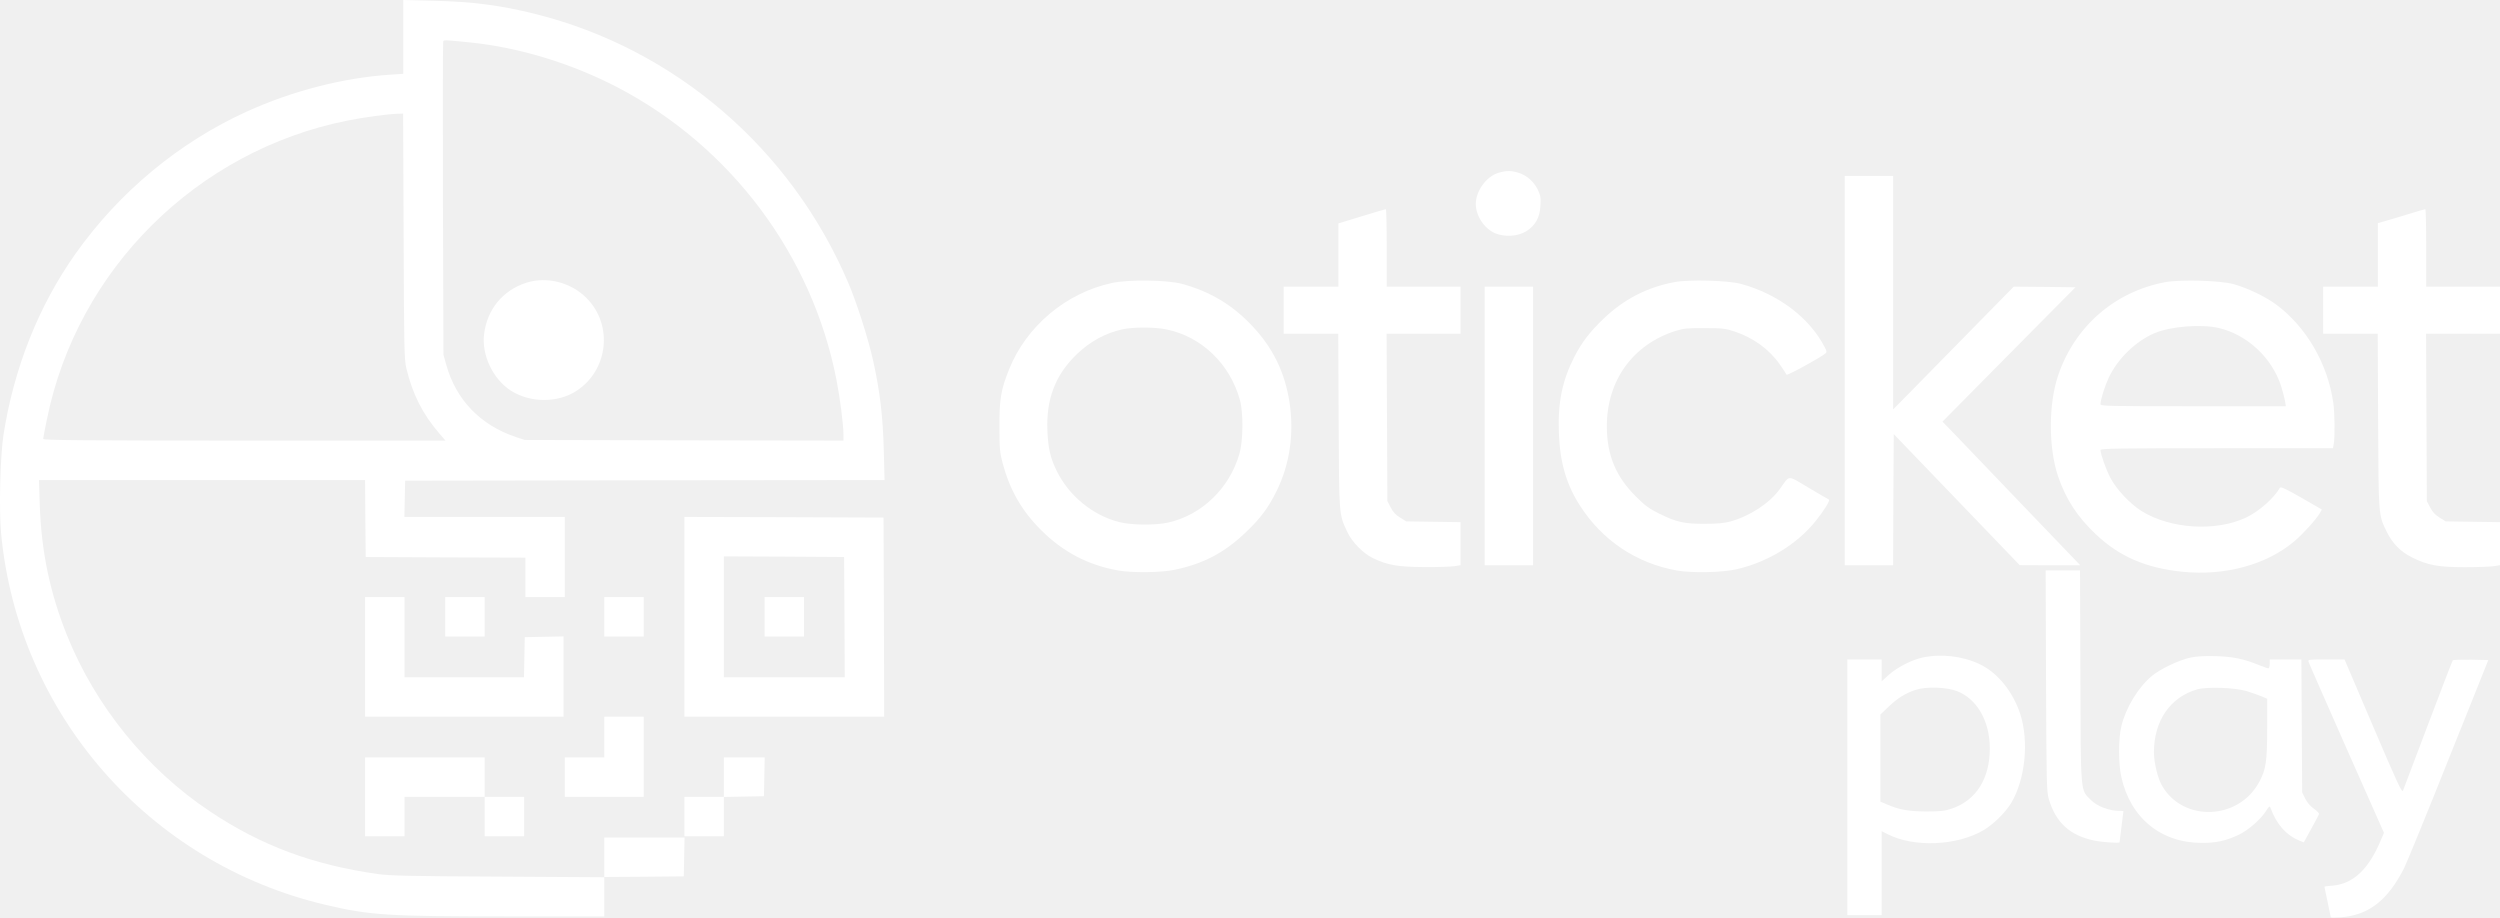
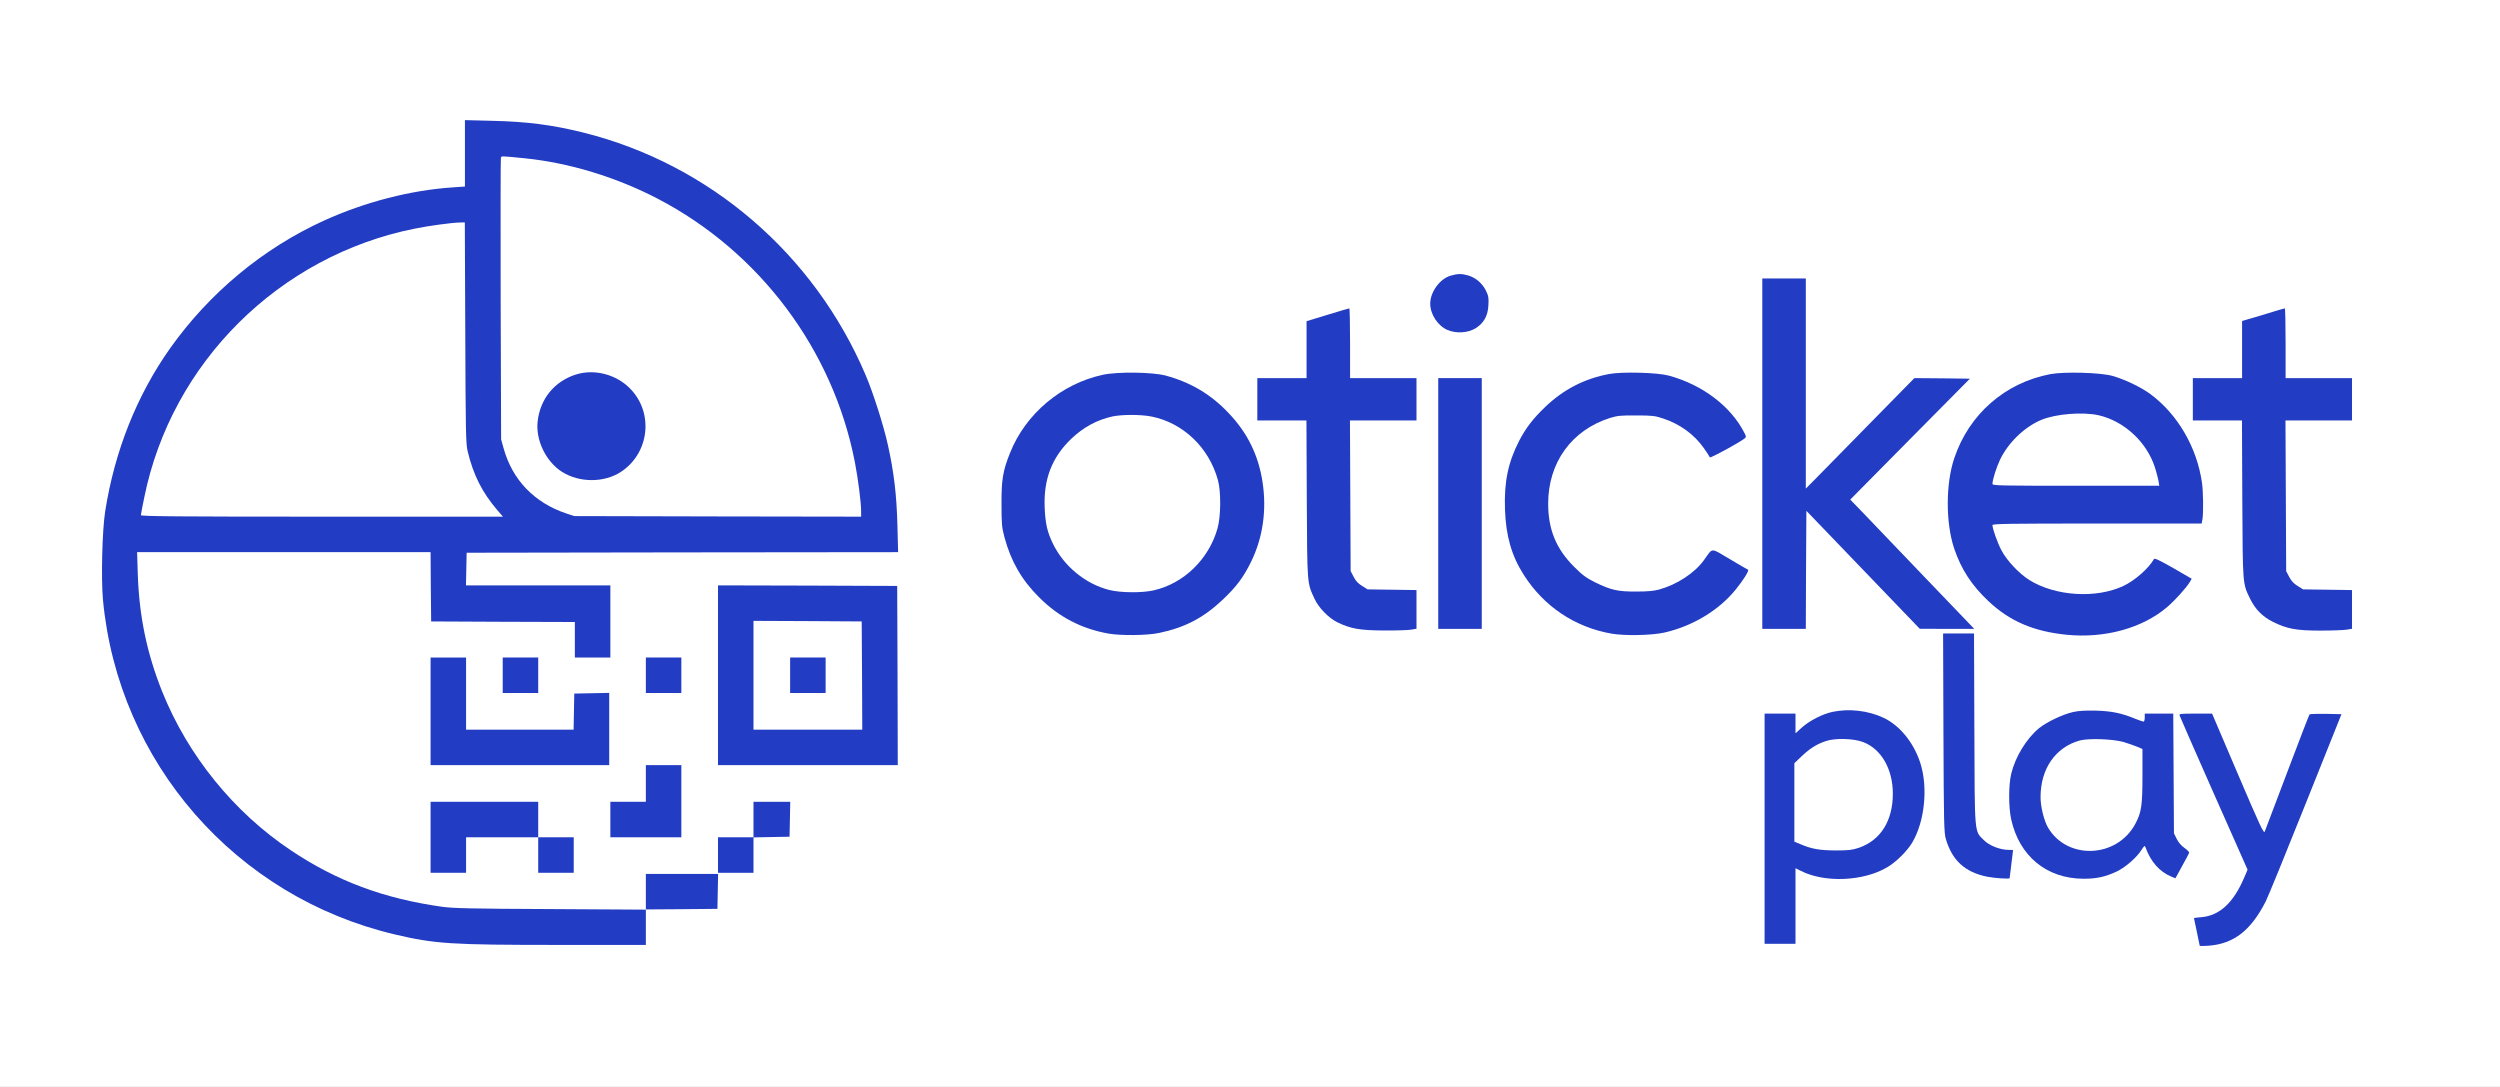
- <svg xmlns="http://www.w3.org/2000/svg" viewBox="53.959 130.781 499.999 183.523" width="499.999px" height="183.523px">
-   <g transform="matrix(0.025446, 0, 0, -0.025446, -94.15201, 503.132)" fill="#223cc3" stroke="none">
-     <path fill="#ffffff" d="M8990 14343 l0 -290 -102 -7 c-368 -24 -769 -127 -1128 -290 -532 -242 -1001 -631 -1345 -1116 -291 -411 -485 -900 -567 -1425 -26 -168 -36 -587 -19 -772 133 -1420 1159 -2595 2551 -2922 348 -82 491 -91 1422 -91 l768 0 0 155 0 155 313 2 312 3 3 153 3 152 -316 0 -315 0 0 -156 0 -156 -832 5 c-695 3 -852 7 -947 20 -511 72 -921 225 -1321 493 -498 332 -900 829 -1123 1384 -134 334 -202 660 -214 1028 l-6 192 1281 0 1282 0 2 -302 3 -303 628 -3 627 -2 0 -155 0 -155 155 0 155 0 0 315 0 315 -630 0 -631 0 3 143 3 142 1884 3 1884 2 -6 233 c-7 267 -30 463 -83 702 -39 176 -128 454 -194 610 -450 1059 -1364 1844 -2465 2119 -274 68 -492 96 -797 103 l-238 6 0 -290z m520 -43 c390 -39 802 -165 1165 -354 889 -464 1529 -1318 1720 -2298 28 -143 55 -355 55 -431 l0 -47 -1252 2 -1253 3 -70 23 c-279 94 -470 292 -547 568 l-22 79 -4 1224 c-1 673 -1 1230 2 1237 5 14 5 14 206 -6z m-517 -1522 c3 -881 5 -969 21 -1038 49 -205 127 -359 258 -512 l50 -58 -1581 0 c-1258 0 -1581 3 -1581 13 0 6 13 77 30 157 238 1175 1177 2108 2360 2345 128 26 321 52 397 54 l42 1 4 -962z" />
-     <path fill="#ffffff" d="M9958 12411 c-187 -60 -311 -212 -333 -409 -19 -162 72 -351 212 -440 151 -96 365 -97 512 -3 253 163 293 520 81 732 -122 123 -312 171 -472 120z" />
-     <path fill="#ffffff" d="M17596 13274 c-94 -29 -176 -143 -176 -244 0 -93 66 -193 151 -230 77 -32 177 -26 245 15 72 45 108 109 112 202 4 64 1 80 -22 128 -32 63 -87 111 -153 131 -57 17 -94 17 -157 -2z" />
-     <path fill="#ffffff" d="M20320 11720 l0 -1530 190 0 190 0 2 515 3 516 495 -515 495 -515 238 -1 238 0 -443 462 c-244 255 -487 509 -541 565 l-99 102 522 528 523 528 -242 3 -243 2 -326 -332 c-179 -183 -393 -400 -474 -483 l-148 -150 0 918 0 917 -190 0 -190 0 0 -1530z" />
-     <path fill="#ffffff" d="M16523 12933 l-183 -56 0 -249 0 -248 -215 0 -215 0 0 -185 0 -185 215 0 214 0 3 -687 c4 -757 2 -728 68 -871 36 -78 124 -168 200 -205 115 -56 197 -70 405 -71 105 -1 211 3 238 7 l47 8 0 169 0 169 -213 3 -214 3 -48 30 c-35 21 -56 44 -74 80 l-26 50 -3 658 -3 657 291 0 290 0 0 185 0 185 -290 0 -290 0 0 305 c0 168 -3 305 -7 304 -5 0 -90 -26 -190 -56z" />
-     <path fill="#ffffff" d="M24730 12944 c-80 -24 -162 -49 -182 -54 l-38 -11 0 -249 0 -250 -215 0 -215 0 0 -185 0 -185 215 0 214 0 3 -687 c4 -758 2 -733 68 -870 46 -93 108 -156 200 -202 123 -61 203 -76 415 -76 99 0 201 4 228 8 l47 8 0 169 0 169 -213 3 -214 3 -48 30 c-35 21 -56 45 -74 80 l-26 49 -3 658 -3 658 291 0 290 0 0 185 0 185 -290 0 -290 0 0 305 c0 168 -3 305 -7 304 -5 0 -73 -20 -153 -45z" />
-     <path fill="#ffffff" d="M14561 12409 c-362 -78 -674 -340 -810 -681 -63 -157 -76 -233 -75 -448 0 -177 3 -204 26 -291 57 -210 150 -372 303 -524 170 -170 368 -274 605 -316 107 -19 335 -17 440 5 228 47 393 134 561 294 117 111 178 193 244 327 103 210 138 448 101 695 -36 236 -131 431 -296 604 -156 165 -330 268 -550 328 -116 31 -420 35 -549 7z m427 -365 c276 -56 500 -271 578 -555 28 -100 26 -319 -4 -423 -77 -270 -296 -481 -559 -540 -104 -23 -288 -21 -387 4 -208 53 -395 207 -491 404 -49 101 -66 174 -72 312 -11 251 63 442 233 605 107 101 223 164 358 194 85 18 251 18 344 -1z" />
-     <path fill="#ffffff" d="M18983 12416 c-218 -41 -399 -135 -559 -288 -107 -103 -169 -183 -228 -297 -96 -187 -132 -359 -123 -600 8 -231 58 -404 165 -571 176 -275 444 -454 762 -511 116 -21 356 -16 466 9 246 56 476 195 623 377 71 88 119 167 106 172 -6 2 -77 44 -160 93 -171 101 -144 102 -225 -10 -80 -112 -237 -214 -390 -256 -47 -13 -103 -18 -200 -18 -161 -1 -222 13 -359 80 -78 39 -110 62 -181 133 -160 158 -230 328 -230 555 0 358 205 642 540 748 66 20 94 23 230 22 140 0 163 -3 235 -27 147 -49 271 -139 355 -259 27 -38 50 -74 52 -80 4 -10 274 138 306 167 12 10 11 18 -4 46 -119 234 -367 421 -661 501 -100 27 -406 35 -520 14z" />
-     <path fill="#ffffff" d="M22837 12415 c-397 -75 -712 -350 -841 -736 -75 -223 -75 -565 0 -788 61 -180 151 -319 298 -458 185 -175 394 -265 681 -294 333 -34 662 56 879 240 69 59 169 169 200 221 l16 28 -161 93 c-127 72 -163 89 -169 78 -46 -81 -165 -186 -266 -234 -238 -112 -594 -90 -821 51 -90 56 -199 172 -245 261 -34 64 -78 188 -78 219 0 12 139 14 914 14 l913 0 7 38 c9 57 7 239 -4 317 -44 310 -212 598 -450 775 -84 62 -229 131 -335 160 -106 29 -418 37 -538 15z m423 -360 c223 -53 417 -233 489 -455 11 -36 25 -86 30 -112 l8 -48 -728 0 c-663 0 -729 1 -729 16 0 36 34 143 66 211 72 150 212 285 360 348 127 53 365 72 504 40z" />
-     <path fill="#ffffff" d="M17490 11285 l0 -1095 190 0 190 0 0 1095 0 1095 -190 0 -190 0 0 -1095z" />
-     <path fill="#ffffff" d="M11200 9785 l0 -785 785 0 785 0 -2 783 -3 782 -782 3 -783 2 0 -785z m1258 -2 l2 -473 -475 0 -475 0 0 475 0 475 473 -2 472 -3 3 -472z" />
-     <path fill="#ffffff" d="M11830 9785 l0 -155 155 0 155 0 0 155 0 155 -155 0 -155 0 0 -155z" />
-     <path fill="#ffffff" d="M21902 9283 c3 -793 5 -873 21 -928 55 -187 166 -289 359 -329 64 -13 198 -22 198 -13 0 1 7 56 15 122 8 65 15 121 15 122 0 2 -18 3 -39 3 -73 0 -169 37 -215 84 -85 84 -81 32 -84 974 l-3 832 -135 0 -135 0 3 -867z" />
-     <path fill="#ffffff" d="M8690 9470 l0 -470 780 0 780 0 0 315 0 316 -152 -3 -153 -3 -3 -157 -3 -158 -469 0 -470 0 0 315 0 315 -155 0 -155 0 0 -470z" />
-     <path fill="#ffffff" d="M9320 9785 l0 -155 155 0 155 0 0 155 0 155 -155 0 -155 0 0 -155z" />
-     <path fill="#ffffff" d="M10570 9785 l0 -155 155 0 155 0 0 155 0 155 -155 0 -155 0 0 -155z" />
-     <path fill="#ffffff" d="M20932 9465 c-87 -19 -198 -76 -266 -136 l-56 -51 0 86 0 86 -135 0 -135 0 0 -1005 0 -1005 135 0 135 0 0 330 0 330 48 -24 c207 -105 543 -91 751 31 79 46 175 141 220 216 110 186 140 483 70 699 -58 176 -178 324 -319 391 -136 64 -302 83 -448 52z m270 -264 c158 -61 258 -236 258 -451 0 -237 -107 -406 -297 -472 -58 -19 -87 -23 -203 -23 -141 1 -210 13 -310 56 l-50 21 0 343 0 342 63 60 c71 68 134 108 215 134 80 27 243 22 324 -10z" />
-     <path fill="#ffffff" d="M23035 9464 c-88 -19 -235 -89 -299 -142 -110 -91 -207 -251 -242 -397 -24 -98 -24 -295 0 -400 71 -320 310 -516 630 -517 114 -1 194 17 293 64 72 34 173 121 214 187 24 38 29 41 35 25 45 -126 122 -214 225 -257 l37 -15 58 106 c33 59 60 111 62 117 1 6 -17 25 -41 42 -28 19 -53 49 -68 79 l-24 49 -3 523 -3 522 -124 0 -125 0 0 -35 c0 -19 -5 -35 -10 -35 -6 0 -38 11 -73 25 -119 49 -205 67 -342 71 -91 2 -151 -1 -200 -12z m440 -262 c39 -12 92 -30 118 -41 l47 -20 0 -233 c0 -260 -9 -321 -62 -420 -160 -301 -595 -319 -763 -33 -35 60 -65 183 -65 265 0 248 129 435 341 495 77 21 289 14 384 -13z" />
-     <path fill="#ffffff" d="M23965 9432 c3 -11 138 -317 299 -682 l294 -663 -29 -68 c-94 -221 -216 -334 -376 -347 -35 -2 -63 -6 -63 -9 0 -2 11 -55 25 -119 14 -64 25 -118 25 -121 0 -3 35 -3 78 0 220 17 369 133 498 386 20 39 177 423 349 854 l313 782 -136 3 c-74 1 -139 -1 -143 -5 -4 -4 -91 -231 -194 -503 -103 -272 -192 -506 -197 -520 -8 -22 -38 42 -235 503 l-225 527 -145 0 c-136 0 -144 -1 -138 -18z" />
-     <path fill="#ffffff" d="M10570 8840 l0 -160 -155 0 -155 0 0 -155 0 -155 310 0 310 0 0 315 0 315 -155 0 -155 0 0 -160z" />
-     <path fill="#ffffff" d="M8690 8370 l0 -310 155 0 155 0 0 155 0 155 315 0 315 0 0 -155 0 -155 155 0 155 0 0 155 0 155 -155 0 -155 0 0 155 0 155 -470 0 -470 0 0 -310z" />
-     <path fill="#ffffff" d="M11510 8525 l0 -155 -155 0 -155 0 0 -155 0 -155 155 0 155 0 0 155 0 154 158 3 157 3 3 153 3 152 -161 0 -160 0 0 -155z" />
+ <svg xmlns="http://www.w3.org/2000/svg" viewBox="47.253 224.776 555.556 241.379" width="555.556px" height="241.379px">
+   <rect x="47.253" y="224.776" width="555.556" height="241.379" style="fill: #ffffff" transform="matrix(1, 0, 0, 1, 7.105427357601002e-15, 0)" />
+   <g transform="matrix(0.025446, 0, 0, -0.025446, -78.18777, 623.8217)" fill="#223cc3" stroke="none">
+     <path d="M8990 14343 l0 -290 -102 -7 c-368 -24 -769 -127 -1128 -290 -532 -242 -1001 -631 -1345 -1116 -291 -411 -485 -900 -567 -1425 -26 -168 -36 -587 -19 -772 133 -1420 1159 -2595 2551 -2922 348 -82 491 -91 1422 -91 l768 0 0 155 0 155 313 2 312 3 3 153 3 152 -316 0 -315 0 0 -156 0 -156 -832 5 c-695 3 -852 7 -947 20 -511 72 -921 225 -1321 493 -498 332 -900 829 -1123 1384 -134 334 -202 660 -214 1028 l-6 192 1281 0 1282 0 2 -302 3 -303 628 -3 627 -2 0 -155 0 -155 155 0 155 0 0 315 0 315 -630 0 -631 0 3 143 3 142 1884 3 1884 2 -6 233 c-7 267 -30 463 -83 702 -39 176 -128 454 -194 610 -450 1059 -1364 1844 -2465 2119 -274 68 -492 96 -797 103 l-238 6 0 -290z m520 -43 c390 -39 802 -165 1165 -354 889 -464 1529 -1318 1720 -2298 28 -143 55 -355 55 -431 l0 -47 -1252 2 -1253 3 -70 23 c-279 94 -470 292 -547 568 l-22 79 -4 1224 c-1 673 -1 1230 2 1237 5 14 5 14 206 -6z m-517 -1522 c3 -881 5 -969 21 -1038 49 -205 127 -359 258 -512 l50 -58 -1581 0 c-1258 0 -1581 3 -1581 13 0 6 13 77 30 157 238 1175 1177 2108 2360 2345 128 26 321 52 397 54 l42 1 4 -962z" />
+     <path d="M9958 12411 c-187 -60 -311 -212 -333 -409 -19 -162 72 -351 212 -440 151 -96 365 -97 512 -3 253 163 293 520 81 732 -122 123 -312 171 -472 120z" />
+     <path d="M17596 13274 c-94 -29 -176 -143 -176 -244 0 -93 66 -193 151 -230 77 -32 177 -26 245 15 72 45 108 109 112 202 4 64 1 80 -22 128 -32 63 -87 111 -153 131 -57 17 -94 17 -157 -2z" />
+     <path d="M20320 11720 l0 -1530 190 0 190 0 2 515 3 516 495 -515 495 -515 238 -1 238 0 -443 462 c-244 255 -487 509 -541 565 l-99 102 522 528 523 528 -242 3 -243 2 -326 -332 c-179 -183 -393 -400 -474 -483 l-148 -150 0 918 0 917 -190 0 -190 0 0 -1530z" />
+     <path d="M16523 12933 l-183 -56 0 -249 0 -248 -215 0 -215 0 0 -185 0 -185 215 0 214 0 3 -687 c4 -757 2 -728 68 -871 36 -78 124 -168 200 -205 115 -56 197 -70 405 -71 105 -1 211 3 238 7 l47 8 0 169 0 169 -213 3 -214 3 -48 30 c-35 21 -56 44 -74 80 l-26 50 -3 658 -3 657 291 0 290 0 0 185 0 185 -290 0 -290 0 0 305 c0 168 -3 305 -7 304 -5 0 -90 -26 -190 -56z" />
+     <path d="M24730 12944 c-80 -24 -162 -49 -182 -54 l-38 -11 0 -249 0 -250 -215 0 -215 0 0 -185 0 -185 215 0 214 0 3 -687 c4 -758 2 -733 68 -870 46 -93 108 -156 200 -202 123 -61 203 -76 415 -76 99 0 201 4 228 8 l47 8 0 169 0 169 -213 3 -214 3 -48 30 c-35 21 -56 45 -74 80 l-26 49 -3 658 -3 658 291 0 290 0 0 185 0 185 -290 0 -290 0 0 305 c0 168 -3 305 -7 304 -5 0 -73 -20 -153 -45z" />
+     <path d="M14561 12409 c-362 -78 -674 -340 -810 -681 -63 -157 -76 -233 -75 -448 0 -177 3 -204 26 -291 57 -210 150 -372 303 -524 170 -170 368 -274 605 -316 107 -19 335 -17 440 5 228 47 393 134 561 294 117 111 178 193 244 327 103 210 138 448 101 695 -36 236 -131 431 -296 604 -156 165 -330 268 -550 328 -116 31 -420 35 -549 7z m427 -365 c276 -56 500 -271 578 -555 28 -100 26 -319 -4 -423 -77 -270 -296 -481 -559 -540 -104 -23 -288 -21 -387 4 -208 53 -395 207 -491 404 -49 101 -66 174 -72 312 -11 251 63 442 233 605 107 101 223 164 358 194 85 18 251 18 344 -1z" />
+     <path d="M18983 12416 c-218 -41 -399 -135 -559 -288 -107 -103 -169 -183 -228 -297 -96 -187 -132 -359 -123 -600 8 -231 58 -404 165 -571 176 -275 444 -454 762 -511 116 -21 356 -16 466 9 246 56 476 195 623 377 71 88 119 167 106 172 -6 2 -77 44 -160 93 -171 101 -144 102 -225 -10 -80 -112 -237 -214 -390 -256 -47 -13 -103 -18 -200 -18 -161 -1 -222 13 -359 80 -78 39 -110 62 -181 133 -160 158 -230 328 -230 555 0 358 205 642 540 748 66 20 94 23 230 22 140 0 163 -3 235 -27 147 -49 271 -139 355 -259 27 -38 50 -74 52 -80 4 -10 274 138 306 167 12 10 11 18 -4 46 -119 234 -367 421 -661 501 -100 27 -406 35 -520 14z" />
+     <path d="M22837 12415 c-397 -75 -712 -350 -841 -736 -75 -223 -75 -565 0 -788 61 -180 151 -319 298 -458 185 -175 394 -265 681 -294 333 -34 662 56 879 240 69 59 169 169 200 221 l16 28 -161 93 c-127 72 -163 89 -169 78 -46 -81 -165 -186 -266 -234 -238 -112 -594 -90 -821 51 -90 56 -199 172 -245 261 -34 64 -78 188 -78 219 0 12 139 14 914 14 l913 0 7 38 c9 57 7 239 -4 317 -44 310 -212 598 -450 775 -84 62 -229 131 -335 160 -106 29 -418 37 -538 15z m423 -360 c223 -53 417 -233 489 -455 11 -36 25 -86 30 -112 l8 -48 -728 0 c-663 0 -729 1 -729 16 0 36 34 143 66 211 72 150 212 285 360 348 127 53 365 72 504 40z" />
+     <path d="M17490 11285 l0 -1095 190 0 190 0 0 1095 0 1095 -190 0 -190 0 0 -1095z" />
+     <path d="M11200 9785 l0 -785 785 0 785 0 -2 783 -3 782 -782 3 -783 2 0 -785z m1258 -2 l2 -473 -475 0 -475 0 0 475 0 475 473 -2 472 -3 3 -472z" />
+     <path d="M11830 9785 l0 -155 155 0 155 0 0 155 0 155 -155 0 -155 0 0 -155z" />
+     <path d="M21902 9283 c3 -793 5 -873 21 -928 55 -187 166 -289 359 -329 64 -13 198 -22 198 -13 0 1 7 56 15 122 8 65 15 121 15 122 0 2 -18 3 -39 3 -73 0 -169 37 -215 84 -85 84 -81 32 -84 974 l-3 832 -135 0 -135 0 3 -867z" />
+     <path d="M8690 9470 l0 -470 780 0 780 0 0 315 0 316 -152 -3 -153 -3 -3 -157 -3 -158 -469 0 -470 0 0 315 0 315 -155 0 -155 0 0 -470z" />
+     <path d="M9320 9785 l0 -155 155 0 155 0 0 155 0 155 -155 0 -155 0 0 -155z" />
+     <path d="M10570 9785 l0 -155 155 0 155 0 0 155 0 155 -155 0 -155 0 0 -155z" />
+     <path d="M20932 9465 c-87 -19 -198 -76 -266 -136 l-56 -51 0 86 0 86 -135 0 -135 0 0 -1005 0 -1005 135 0 135 0 0 330 0 330 48 -24 c207 -105 543 -91 751 31 79 46 175 141 220 216 110 186 140 483 70 699 -58 176 -178 324 -319 391 -136 64 -302 83 -448 52z m270 -264 c158 -61 258 -236 258 -451 0 -237 -107 -406 -297 -472 -58 -19 -87 -23 -203 -23 -141 1 -210 13 -310 56 l-50 21 0 343 0 342 63 60 c71 68 134 108 215 134 80 27 243 22 324 -10z" />
+     <path d="M23035 9464 c-88 -19 -235 -89 -299 -142 -110 -91 -207 -251 -242 -397 -24 -98 -24 -295 0 -400 71 -320 310 -516 630 -517 114 -1 194 17 293 64 72 34 173 121 214 187 24 38 29 41 35 25 45 -126 122 -214 225 -257 l37 -15 58 106 c33 59 60 111 62 117 1 6 -17 25 -41 42 -28 19 -53 49 -68 79 l-24 49 -3 523 -3 522 -124 0 -125 0 0 -35 c0 -19 -5 -35 -10 -35 -6 0 -38 11 -73 25 -119 49 -205 67 -342 71 -91 2 -151 -1 -200 -12z m440 -262 c39 -12 92 -30 118 -41 l47 -20 0 -233 c0 -260 -9 -321 -62 -420 -160 -301 -595 -319 -763 -33 -35 60 -65 183 -65 265 0 248 129 435 341 495 77 21 289 14 384 -13z" />
+     <path d="M23965 9432 c3 -11 138 -317 299 -682 l294 -663 -29 -68 c-94 -221 -216 -334 -376 -347 -35 -2 -63 -6 -63 -9 0 -2 11 -55 25 -119 14 -64 25 -118 25 -121 0 -3 35 -3 78 0 220 17 369 133 498 386 20 39 177 423 349 854 l313 782 -136 3 c-74 1 -139 -1 -143 -5 -4 -4 -91 -231 -194 -503 -103 -272 -192 -506 -197 -520 -8 -22 -38 42 -235 503 l-225 527 -145 0 c-136 0 -144 -1 -138 -18z" />
+     <path d="M10570 8840 l0 -160 -155 0 -155 0 0 -155 0 -155 310 0 310 0 0 315 0 315 -155 0 -155 0 0 -160z" />
+     <path d="M8690 8370 l0 -310 155 0 155 0 0 155 0 155 315 0 315 0 0 -155 0 -155 155 0 155 0 0 155 0 155 -155 0 -155 0 0 155 0 155 -470 0 -470 0 0 -310z" />
+     <path d="M11510 8525 l0 -155 -155 0 -155 0 0 -155 0 -155 155 0 155 0 0 155 0 154 158 3 157 3 3 153 3 152 -161 0 -160 0 0 -155z" />
  </g>
</svg>
